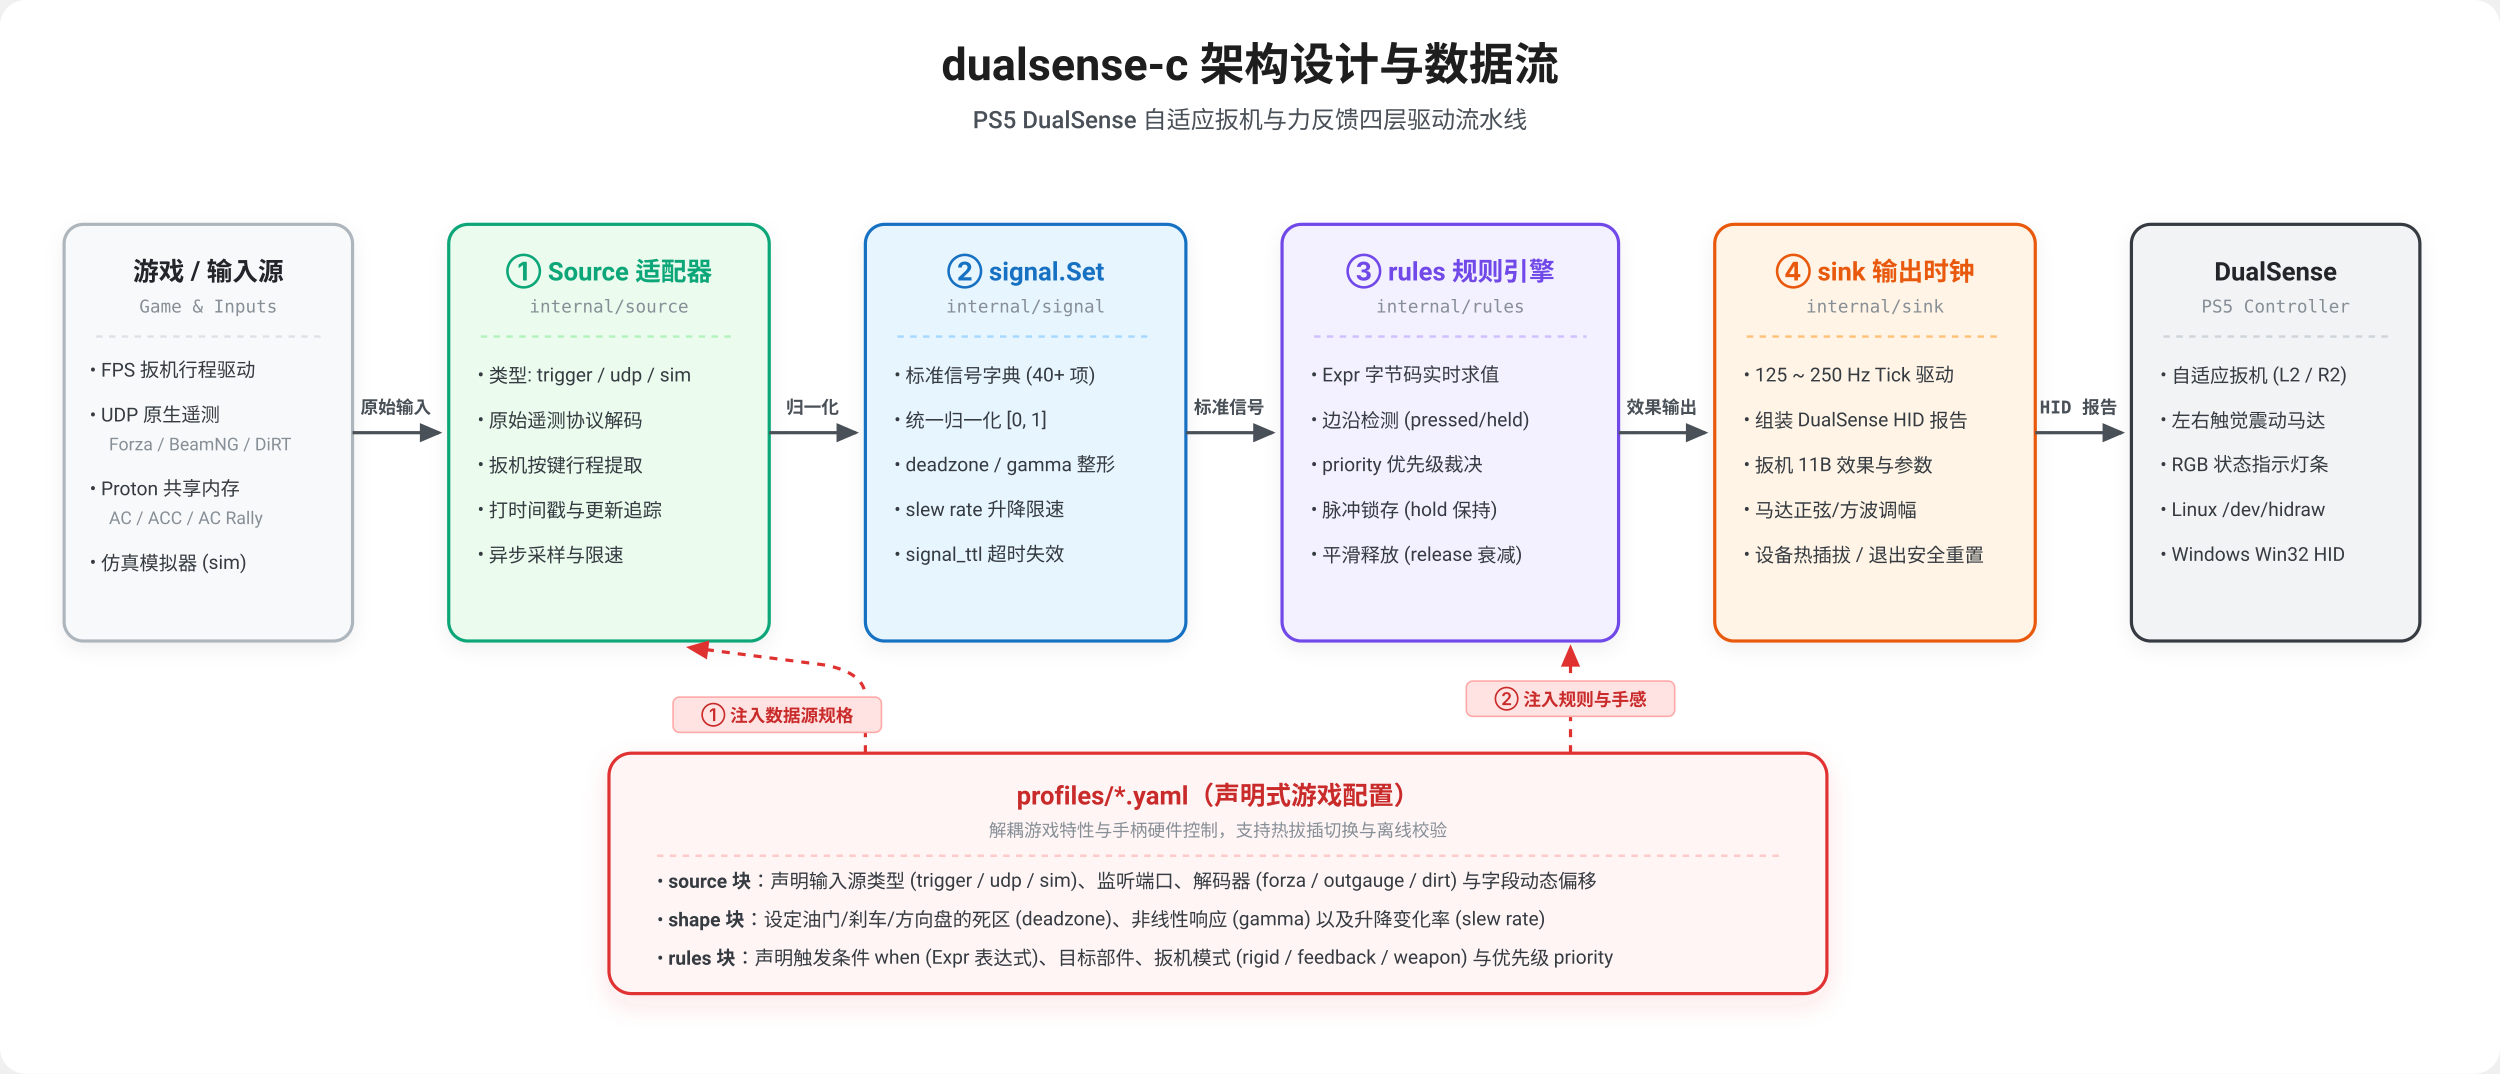
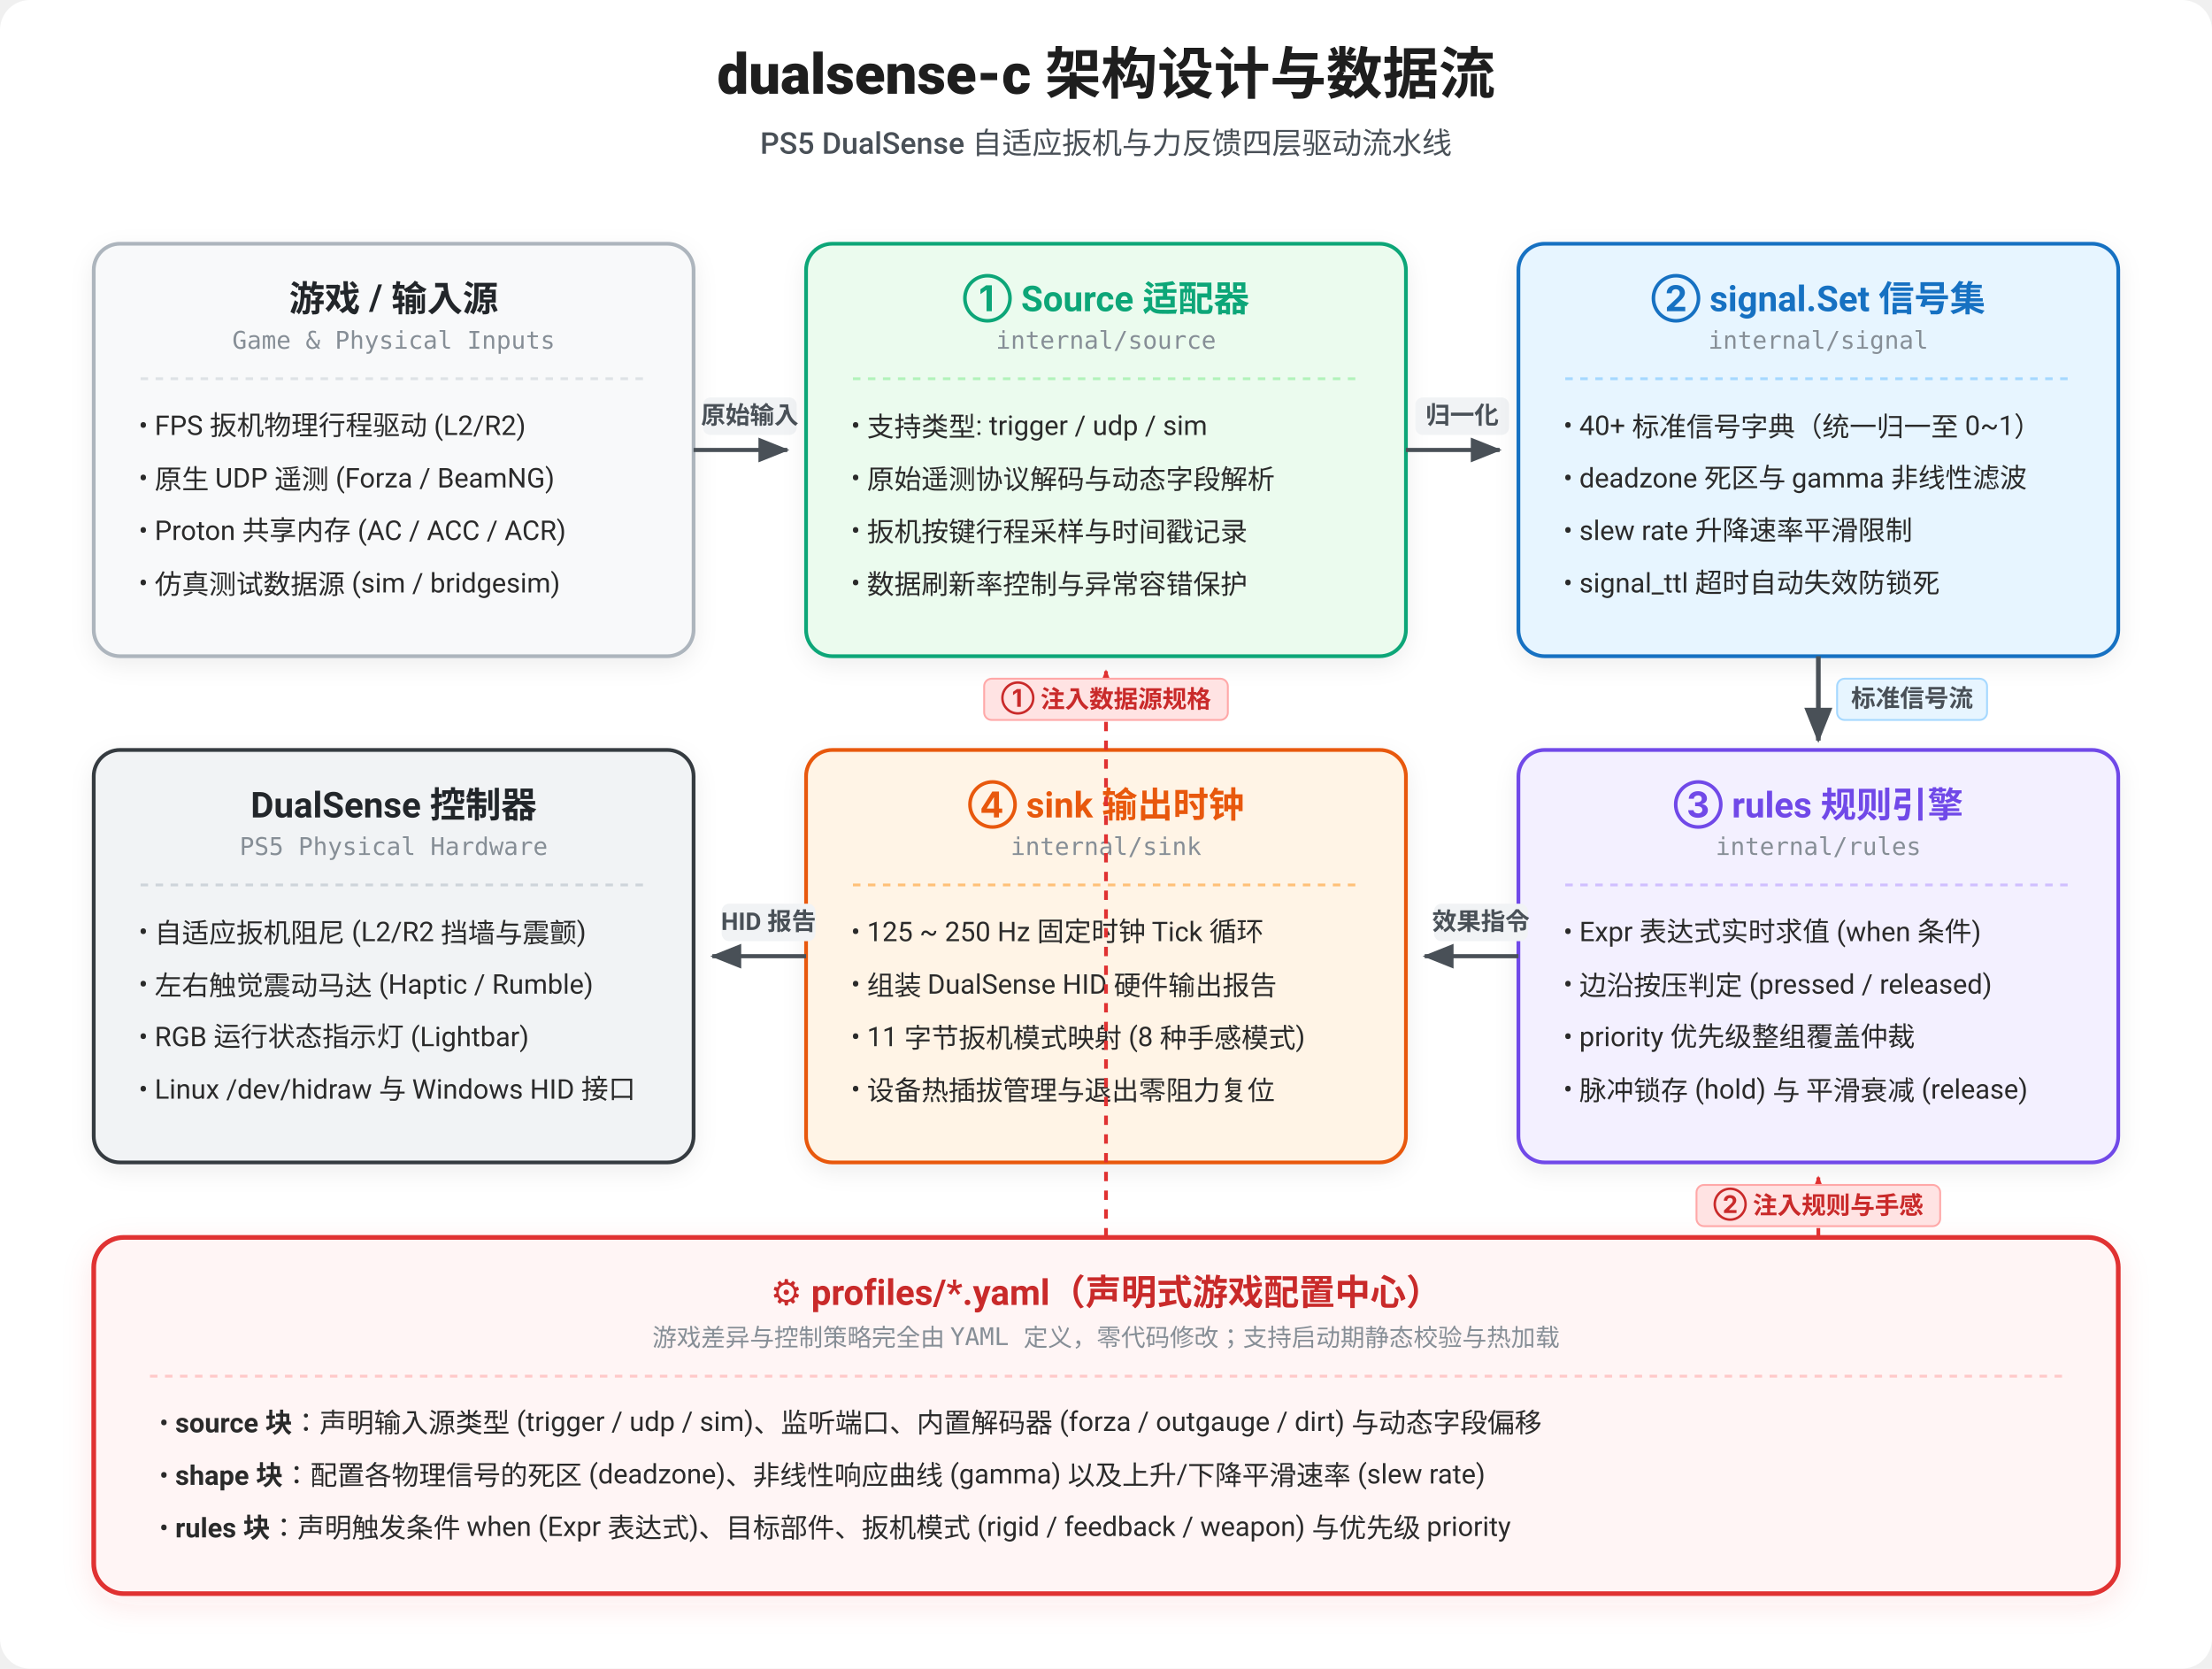
- <svg xmlns="http://www.w3.org/2000/svg" viewBox="0 0 1560 670" width="100%" height="100%">
+ <svg xmlns="http://www.w3.org/2000/svg" viewBox="0 0 1180 890" width="100%" height="100%">
  <defs>
-     <filter id="card-shadow" x="-4%" y="-4%" width="108%" height="108%" filterUnits="userSpaceOnUse">
-       <feDropShadow dx="0" dy="4" stdDeviation="6" flood-color="#000000" flood-opacity="0.06" />
+     <filter id="shadow" x="-5%" y="-5%" width="110%" height="110%" filterUnits="userSpaceOnUse">
+       <feDropShadow dx="0" dy="4" stdDeviation="6" flood-color="#000000" flood-opacity="0.07" />
    </filter>
-     <filter id="accent-shadow" x="-5%" y="-5%" width="110%" height="110%" filterUnits="userSpaceOnUse">
-       <feDropShadow dx="0" dy="6" stdDeviation="8" flood-color="#e03131" flood-opacity="0.12" />
+     <filter id="red-shadow" x="-4%" y="-4%" width="108%" height="108%" filterUnits="userSpaceOnUse">
+       <feDropShadow dx="0" dy="5" stdDeviation="8" flood-color="#e03131" flood-opacity="0.10" />
    </filter>
-     <marker id="arrow-gray" markerWidth="8" markerHeight="8" refX="6" refY="4" orient="auto">
-       <path d="M 0 1 L 7 4 L 0 7 Z" fill="#495057" />
+     <marker id="arrow-gray" markerWidth="9" markerHeight="9" refX="7" refY="4.5" orient="auto">
+       <path d="M 0 1.5 L 7.5 4.5 L 0 7.5 Z" fill="#495057" />
    </marker>
-     <marker id="arrow-red" markerWidth="8" markerHeight="8" refX="6" refY="4" orient="auto">
-       <path d="M 0 1 L 7 4 L 0 7 Z" fill="#e03131" />
+     <marker id="arrow-red" markerWidth="9" markerHeight="9" refX="7" refY="4.5" orient="auto">
+       <path d="M 0 1.5 L 7.5 4.5 L 0 7.5 Z" fill="#e03131" />
    </marker>
    <style>
-       .title { font-family: -apple-system, BlinkMacSystemFont, "Segoe UI", Roboto, "PingFang SC", "Hiragino Sans GB", "Microsoft YaHei", sans-serif; font-weight: 700; fill: #1e1e1e; }
-       .subtitle { font-family: -apple-system, BlinkMacSystemFont, "Segoe UI", Roboto, "PingFang SC", "Hiragino Sans GB", sans-serif; font-weight: 500; fill: #495057; }
-       .card-title { font-family: -apple-system, BlinkMacSystemFont, "Segoe UI", Roboto, "PingFang SC", sans-serif; font-weight: 700; font-size: 16px; }
-       .card-sub { font-family: "SF Mono", "Consolas", Menlo, monospace; font-size: 11px; fill: #868e96; }
-       .card-body { font-family: -apple-system, BlinkMacSystemFont, "Segoe UI", Roboto, "PingFang SC", sans-serif; font-size: 12px; fill: #343a40; }
-       .flow-tag { font-family: "SF Mono", "Consolas", Menlo, monospace; font-size: 11px; fill: #495057; font-weight: 600; text-anchor: middle; }
-       .cfg-tag { font-family: -apple-system, BlinkMacSystemFont, "Segoe UI", Roboto, "PingFang SC", sans-serif; font-size: 11px; font-weight: 600; fill: #c92a2a; text-anchor: middle; }
+       .title { font-family: -apple-system, BlinkMacSystemFont, "Segoe UI", Roboto, "PingFang SC", "Hiragino Sans GB", "Microsoft YaHei", sans-serif; font-weight: 800; fill: #1e1e1e; }
+       .subtitle { font-family: -apple-system, BlinkMacSystemFont, "Segoe UI", Roboto, "PingFang SC", sans-serif; font-weight: 500; fill: #495057; }
+       .card-title { font-family: -apple-system, BlinkMacSystemFont, "Segoe UI", Roboto, "PingFang SC", sans-serif; font-weight: 700; font-size: 19px; }
+       .card-sub { font-family: "SF Mono", "Consolas", Menlo, monospace; font-size: 13px; fill: #868e96; }
+       .card-item { font-family: -apple-system, BlinkMacSystemFont, "Segoe UI", Roboto, "PingFang SC", sans-serif; font-size: 14.5px; fill: #2b2b2b; }
+       .tag-text { font-family: -apple-system, BlinkMacSystemFont, "Segoe UI", Roboto, "PingFang SC", sans-serif; font-size: 13px; font-weight: 600; fill: #495057; text-anchor: middle; }
+       .cfg-text { font-family: -apple-system, BlinkMacSystemFont, "Segoe UI", Roboto, "PingFang SC", sans-serif; font-size: 13px; font-weight: 700; fill: #c92a2a; text-anchor: middle; }
    </style>
  </defs>
  <rect width="100%" height="100%" fill="#ffffff" rx="16" />
-   <g transform="translate(780, 50)" text-anchor="middle">
-     <text class="title" font-size="28" y="0">dualsense-c 架构设计与数据流</text>
-     <text class="subtitle" font-size="15" y="30">PS5 DualSense 自适应扳机与力反馈四层驱动流水线</text>
+   <g transform="translate(590, 50)" text-anchor="middle">
+     <text class="title" font-size="30" y="0">dualsense-c 架构设计与数据流</text>
+     <text class="subtitle" font-size="16" y="32">PS5 DualSense 自适应扳机与力反馈四层驱动流水线</text>
  </g>
-   <g transform="translate(40, 140)" filter="url(#card-shadow)">
-     <rect width="180" height="260" rx="12" fill="#f8f9fa" stroke="#adb5bd" stroke-width="2" />
-     <text class="card-title" x="90" y="35" text-anchor="middle" fill="#212529">游戏 / 输入源</text>
-     <text class="card-sub" x="90" y="55" text-anchor="middle">Game &amp; Inputs</text>
-     <line x1="20" y1="70" x2="160" y2="70" stroke="#dee2e6" stroke-width="1.5" stroke-dasharray="4,4" />
-     <g class="card-body" transform="translate(16, 95)">
-       <text y="0">• FPS 扳机行程驱动</text>
-       <text y="28">• UDP 原生遥测</text>
-       <text y="46" font-size="11" fill="#868e96" x="12">Forza / BeamNG / DiRT</text>
-       <text y="74">• Proton 共享内存</text>
-       <text y="92" font-size="11" fill="#868e96" x="12">AC / ACC / AC Rally</text>
-       <text y="120">• 仿真模拟器 (sim)</text>
+   <g transform="translate(50, 130)" filter="url(#shadow)">
+     <rect width="320" height="220" rx="14" fill="#f8f9fa" stroke="#adb5bd" stroke-width="2" />
+     <text class="card-title" x="160" y="36" text-anchor="middle" fill="#212529">游戏 / 输入源</text>
+     <text class="card-sub" x="160" y="56" text-anchor="middle">Game &amp; Physical Inputs</text>
+     <line x1="25" y1="72" x2="295" y2="72" stroke="#dee2e6" stroke-width="1.5" stroke-dasharray="4,4" />
+     <g class="card-item" transform="translate(24, 102)">
+       <text y="0">• FPS 扳机物理行程驱动 (L2/R2)</text>
+       <text y="28">• 原生 UDP 遥测 (Forza / BeamNG)</text>
+       <text y="56">• Proton 共享内存 (AC / ACC / ACR)</text>
+       <text y="84">• 仿真测试数据源 (sim / bridgesim)</text>
    </g>
  </g>
-   <line x1="220" y1="270" x2="274" y2="270" stroke="#495057" stroke-width="2" marker-end="url(#arrow-gray)" />
-   <text class="flow-tag" x="247" y="258">原始输入</text>
-   <g transform="translate(280, 140)" filter="url(#card-shadow)">
-     <rect width="200" height="260" rx="12" fill="#ebfbee" stroke="#0ca678" stroke-width="2" />
-     <text class="card-title" x="100" y="35" text-anchor="middle" fill="#0ca678">① Source 适配器</text>
-     <text class="card-sub" x="100" y="55" text-anchor="middle">internal/source</text>
-     <line x1="20" y1="70" x2="180" y2="70" stroke="#b2f2bb" stroke-width="1.5" stroke-dasharray="4,4" />
-     <g class="card-body" transform="translate(18, 98)">
-       <text y="0">• 类型: trigger / udp / sim</text>
-       <text y="28">• 原始遥测协议解码</text>
-       <text y="56">• 扳机按键行程提取</text>
-       <text y="84">• 打时间戳与更新追踪</text>
-       <text y="112">• 异步采样与限速</text>
+   <line x1="370" y1="240" x2="420" y2="240" stroke="#495057" stroke-width="2.2" marker-end="url(#arrow-gray)" />
+   <rect x="375" y="212" width="50" height="20" rx="4" fill="#f1f3f5" />
+   <text class="tag-text" x="400" y="226">原始输入</text>
+   <g transform="translate(430, 130)" filter="url(#shadow)">
+     <rect width="320" height="220" rx="14" fill="#ebfbee" stroke="#0ca678" stroke-width="2" />
+     <text class="card-title" x="160" y="36" text-anchor="middle" fill="#0ca678">① Source 适配器</text>
+     <text class="card-sub" x="160" y="56" text-anchor="middle">internal/source</text>
+     <line x1="25" y1="72" x2="295" y2="72" stroke="#b2f2bb" stroke-width="1.5" stroke-dasharray="4,4" />
+     <g class="card-item" transform="translate(24, 102)">
+       <text y="0">• 支持类型: trigger / udp / sim</text>
+       <text y="28">• 原始遥测协议解码与动态字段解析</text>
+       <text y="56">• 扳机按键行程采样与时间戳记录</text>
+       <text y="84">• 数据刷新率控制与异常容错保护</text>
    </g>
  </g>
-   <line x1="480" y1="270" x2="534" y2="270" stroke="#495057" stroke-width="2" marker-end="url(#arrow-gray)" />
-   <text class="flow-tag" x="507" y="258">归一化</text>
-   <g transform="translate(540, 140)" filter="url(#card-shadow)">
-     <rect width="200" height="260" rx="12" fill="#e7f5ff" stroke="#1971c2" stroke-width="2" />
-     <text class="card-title" x="100" y="35" text-anchor="middle" fill="#1971c2">② signal.Set</text>
-     <text class="card-sub" x="100" y="55" text-anchor="middle">internal/signal</text>
-     <line x1="20" y1="70" x2="180" y2="70" stroke="#a5d8ff" stroke-width="1.5" stroke-dasharray="4,4" />
-     <g class="card-body" transform="translate(18, 98)">
-       <text y="0">• 标准信号字典 (40+ 项)</text>
-       <text y="28">• 统一归一化 [0, 1]</text>
-       <text y="56">• deadzone / gamma 整形</text>
-       <text y="84">• slew rate 升降限速</text>
-       <text y="112">• signal_ttl 超时失效</text>
+   <line x1="750" y1="240" x2="800" y2="240" stroke="#495057" stroke-width="2.2" marker-end="url(#arrow-gray)" />
+   <rect x="755" y="212" width="50" height="20" rx="4" fill="#f1f3f5" />
+   <text class="tag-text" x="780" y="226">归一化</text>
+   <g transform="translate(810, 130)" filter="url(#shadow)">
+     <rect width="320" height="220" rx="14" fill="#e7f5ff" stroke="#1971c2" stroke-width="2" />
+     <text class="card-title" x="160" y="36" text-anchor="middle" fill="#1971c2">② signal.Set 信号集</text>
+     <text class="card-sub" x="160" y="56" text-anchor="middle">internal/signal</text>
+     <line x1="25" y1="72" x2="295" y2="72" stroke="#a5d8ff" stroke-width="1.5" stroke-dasharray="4,4" />
+     <g class="card-item" transform="translate(24, 102)">
+       <text y="0">• 40+ 标准信号字典（统一归一至 0~1）</text>
+       <text y="28">• deadzone 死区与 gamma 非线性滤波</text>
+       <text y="56">• slew rate 升降速率平滑限制</text>
+       <text y="84">• signal_ttl 超时自动失效防锁死</text>
    </g>
  </g>
-   <line x1="740" y1="270" x2="794" y2="270" stroke="#495057" stroke-width="2" marker-end="url(#arrow-gray)" />
-   <text class="flow-tag" x="767" y="258">标准信号</text>
-   <g transform="translate(800, 140)" filter="url(#card-shadow)">
-     <rect width="210" height="260" rx="12" fill="#f3f0ff" stroke="#7048e8" stroke-width="2" />
-     <text class="card-title" x="105" y="35" text-anchor="middle" fill="#7048e8">③ rules 规则引擎</text>
-     <text class="card-sub" x="105" y="55" text-anchor="middle">internal/rules</text>
-     <line x1="20" y1="70" x2="190" y2="70" stroke="#d0bfff" stroke-width="1.5" stroke-dasharray="4,4" />
-     <g class="card-body" transform="translate(18, 98)">
-       <text y="0">• Expr 字节码实时求值</text>
-       <text y="28">• 边沿检测 (pressed/held)</text>
-       <text y="56">• priority 优先级裁决</text>
-       <text y="84">• 脉冲锁存 (hold 保持)</text>
-       <text y="112">• 平滑释放 (release 衰减)</text>
+   <path d="M 970 350 L 970 395" fill="none" stroke="#495057" stroke-width="2.5" marker-end="url(#arrow-gray)" />
+   <rect x="980" y="362" width="80" height="22" rx="4" fill="#e7f5ff" stroke="#a5d8ff" />
+   <text class="tag-text" x="1020" y="377" fill="#1971c2">标准信号流</text>
+   <g transform="translate(810, 400)" filter="url(#shadow)">
+     <rect width="320" height="220" rx="14" fill="#f3f0ff" stroke="#7048e8" stroke-width="2" />
+     <text class="card-title" x="160" y="36" text-anchor="middle" fill="#7048e8">③ rules 规则引擎</text>
+     <text class="card-sub" x="160" y="56" text-anchor="middle">internal/rules</text>
+     <line x1="25" y1="72" x2="295" y2="72" stroke="#d0bfff" stroke-width="1.5" stroke-dasharray="4,4" />
+     <g class="card-item" transform="translate(24, 102)">
+       <text y="0">• Expr 表达式实时求值 (when 条件)</text>
+       <text y="28">• 边沿按压判定 (pressed / released)</text>
+       <text y="56">• priority 优先级整组覆盖仲裁</text>
+       <text y="84">• 脉冲锁存 (hold) 与 平滑衰减 (release)</text>
    </g>
  </g>
-   <line x1="1010" y1="270" x2="1064" y2="270" stroke="#495057" stroke-width="2" marker-end="url(#arrow-gray)" />
-   <text class="flow-tag" x="1037" y="258">效果输出</text>
-   <g transform="translate(1070, 140)" filter="url(#card-shadow)">
-     <rect width="200" height="260" rx="12" fill="#fff4e6" stroke="#e8590c" stroke-width="2" />
-     <text class="card-title" x="100" y="35" text-anchor="middle" fill="#e8590c">④ sink 输出时钟</text>
-     <text class="card-sub" x="100" y="55" text-anchor="middle">internal/sink</text>
-     <line x1="20" y1="70" x2="180" y2="70" stroke="#ffc078" stroke-width="1.5" stroke-dasharray="4,4" />
-     <g class="card-body" transform="translate(18, 98)">
-       <text y="0">• 125 ~ 250 Hz Tick 驱动</text>
-       <text y="28">• 组装 DualSense HID 报告</text>
-       <text y="56">• 扳机 11B 效果与参数</text>
-       <text y="84">• 马达正弦/方波调幅</text>
-       <text y="112">• 设备热插拔 / 退出安全重置</text>
+   <line x1="810" y1="510" x2="760" y2="510" stroke="#495057" stroke-width="2.2" marker-end="url(#arrow-gray)" />
+   <rect x="765" y="482" width="50" height="20" rx="4" fill="#f1f3f5" />
+   <text class="tag-text" x="790" y="496">效果指令</text>
+   <g transform="translate(430, 400)" filter="url(#shadow)">
+     <rect width="320" height="220" rx="14" fill="#fff4e6" stroke="#e8590c" stroke-width="2" />
+     <text class="card-title" x="160" y="36" text-anchor="middle" fill="#e8590c">④ sink 输出时钟</text>
+     <text class="card-sub" x="160" y="56" text-anchor="middle">internal/sink</text>
+     <line x1="25" y1="72" x2="295" y2="72" stroke="#ffc078" stroke-width="1.5" stroke-dasharray="4,4" />
+     <g class="card-item" transform="translate(24, 102)">
+       <text y="0">• 125 ~ 250 Hz 固定时钟 Tick 循环</text>
+       <text y="28">• 组装 DualSense HID 硬件输出报告</text>
+       <text y="56">• 11 字节扳机模式映射 (8 种手感模式)</text>
+       <text y="84">• 设备热插拔管理与退出零阻力复位</text>
    </g>
  </g>
-   <line x1="1270" y1="270" x2="1324" y2="270" stroke="#495057" stroke-width="2" marker-end="url(#arrow-gray)" />
-   <text class="flow-tag" x="1297" y="258">HID 报告</text>
-   <g transform="translate(1330, 140)" filter="url(#card-shadow)">
-     <rect width="180" height="260" rx="12" fill="#f1f3f5" stroke="#343a40" stroke-width="2" />
-     <text class="card-title" x="90" y="35" text-anchor="middle" fill="#212529">DualSense</text>
-     <text class="card-sub" x="90" y="55" text-anchor="middle">PS5 Controller</text>
-     <line x1="20" y1="70" x2="160" y2="70" stroke="#ced4da" stroke-width="1.5" stroke-dasharray="4,4" />
-     <g class="card-body" transform="translate(18, 98)">
-       <text y="0">• 自适应扳机 (L2 / R2)</text>
-       <text y="28">• 左右触觉震动马达</text>
-       <text y="56">• RGB 状态指示灯条</text>
-       <text y="84">• Linux /dev/hidraw</text>
-       <text y="112">• Windows Win32 HID</text>
+   <line x1="430" y1="510" x2="380" y2="510" stroke="#495057" stroke-width="2.2" marker-end="url(#arrow-gray)" />
+   <rect x="385" y="482" width="50" height="20" rx="4" fill="#f1f3f5" />
+   <text class="tag-text" x="410" y="496">HID 报告</text>
+   <g transform="translate(50, 400)" filter="url(#shadow)">
+     <rect width="320" height="220" rx="14" fill="#f1f3f5" stroke="#343a40" stroke-width="2" />
+     <text class="card-title" x="160" y="36" text-anchor="middle" fill="#212529">DualSense 控制器</text>
+     <text class="card-sub" x="160" y="56" text-anchor="middle">PS5 Physical Hardware</text>
+     <line x1="25" y1="72" x2="295" y2="72" stroke="#ced4da" stroke-width="1.5" stroke-dasharray="4,4" />
+     <g class="card-item" transform="translate(24, 102)">
+       <text y="0">• 自适应扳机阻尼 (L2/R2 挡墙与震颤)</text>
+       <text y="28">• 左右触觉震动马达 (Haptic / Rumble)</text>
+       <text y="56">• RGB 运行状态指示灯 (Lightbar)</text>
+       <text y="84">• Linux /dev/hidraw 与 Windows HID 接口</text>
    </g>
  </g>
-   <g transform="translate(380, 470)" filter="url(#accent-shadow)">
-     <rect width="760" height="150" rx="14" fill="#fff5f5" stroke="#e03131" stroke-width="2" />
-     <text class="card-title" x="380" y="32" text-anchor="middle" fill="#c92a2a" font-size="17">profiles/*.yaml（声明式游戏配置）</text>
-     <text class="card-sub" x="380" y="52" text-anchor="middle">解耦游戏特性与手柄硬件控制，支持热拔插切换与离线校验</text>
-     <line x1="30" y1="64" x2="730" y2="64" stroke="#ffc9c9" stroke-width="1.5" stroke-dasharray="4,4" />
-     <g class="card-body" transform="translate(30, 84)">
-       <text y="0">• <tspan font-weight="700">source 块</tspan>：声明输入源类型 (trigger / udp / sim)、监听端口、解码器 (forza / outgauge / dirt) 与字段动态偏移</text>
-       <text y="24">• <tspan font-weight="700">shape 块</tspan>：设定油门/刹车/方向盘的死区 (deadzone)、非线性响应 (gamma) 以及升降变化率 (slew rate)</text>
-       <text y="48">• <tspan font-weight="700">rules 块</tspan>：声明触发条件 when (Expr 表达式)、目标部件、扳机模式 (rigid / feedback / weapon) 与优先级 priority</text>
+   <g transform="translate(50, 660)" filter="url(#red-shadow)">
+     <rect width="1080" height="190" rx="16" fill="#fff5f5" stroke="#e03131" stroke-width="2.5" />
+     <text class="card-title" x="540" y="36" text-anchor="middle" fill="#c92a2a" font-size="22">⚙️ profiles/*.yaml（声明式游戏配置中心）</text>
+     <text class="card-sub" x="540" y="58" text-anchor="middle" font-size="14">游戏差异与控制策略完全由 YAML 定义，零代码修改；支持启动期静态校验与热加载</text>
+     <line x1="30" y1="74" x2="1050" y2="74" stroke="#ffc9c9" stroke-width="1.5" stroke-dasharray="4,4" />
+     <g class="card-item" transform="translate(35, 104)" font-size="15">
+       <text y="0">• <tspan font-weight="700">source 块</tspan>：声明输入源类型 (trigger / udp / sim)、监听端口、内置解码器 (forza / outgauge / dirt) 与动态字段偏移</text>
+       <text y="28">• <tspan font-weight="700">shape 块</tspan>：配置各物理信号的死区 (deadzone)、非线性响应曲线 (gamma) 以及上升/下降平滑速率 (slew rate)</text>
+       <text y="56">• <tspan font-weight="700">rules 块</tspan>：声明触发条件 when (Expr 表达式)、目标部件、扳机模式 (rigid / feedback / weapon) 与优先级 priority</text>
    </g>
  </g>
-   <path d="M 540 470 L 540 435 Q 540 420 515 415 L 430 404" fill="none" stroke="#e03131" stroke-width="2" stroke-dasharray="5,5" marker-end="url(#arrow-red)" />
-   <rect x="420" y="435" width="130" height="22" rx="4" fill="#ffe3e3" stroke="#ffa8a8" stroke-width="1" />
-   <text class="cfg-tag" x="485" y="450">① 注入数据源规格</text>
-   <path d="M 980 470 L 980 404" fill="none" stroke="#e03131" stroke-width="2" stroke-dasharray="5,5" marker-end="url(#arrow-red)" />
-   <rect x="915" y="425" width="130" height="22" rx="4" fill="#ffe3e3" stroke="#ffa8a8" stroke-width="1" />
-   <text class="cfg-tag" x="980" y="440">② 注入规则与手感</text>
+   <path d="M 590 660 L 590 358" fill="none" stroke="#e03131" stroke-width="2" stroke-dasharray="5,5" marker-end="url(#arrow-red)" />
+   <rect x="525" y="362" width="130" height="22" rx="4" fill="#ffe3e3" stroke="#ffa8a8" />
+   <text class="cfg-text" x="590" y="377">① 注入数据源规格</text>
+   <path d="M 970 660 L 970 628" fill="none" stroke="#e03131" stroke-width="2" stroke-dasharray="5,5" marker-end="url(#arrow-red)" />
+   <rect x="905" y="632" width="130" height="22" rx="4" fill="#ffe3e3" stroke="#ffa8a8" />
+   <text class="cfg-text" x="970" y="647">② 注入规则与手感</text>
</svg>
